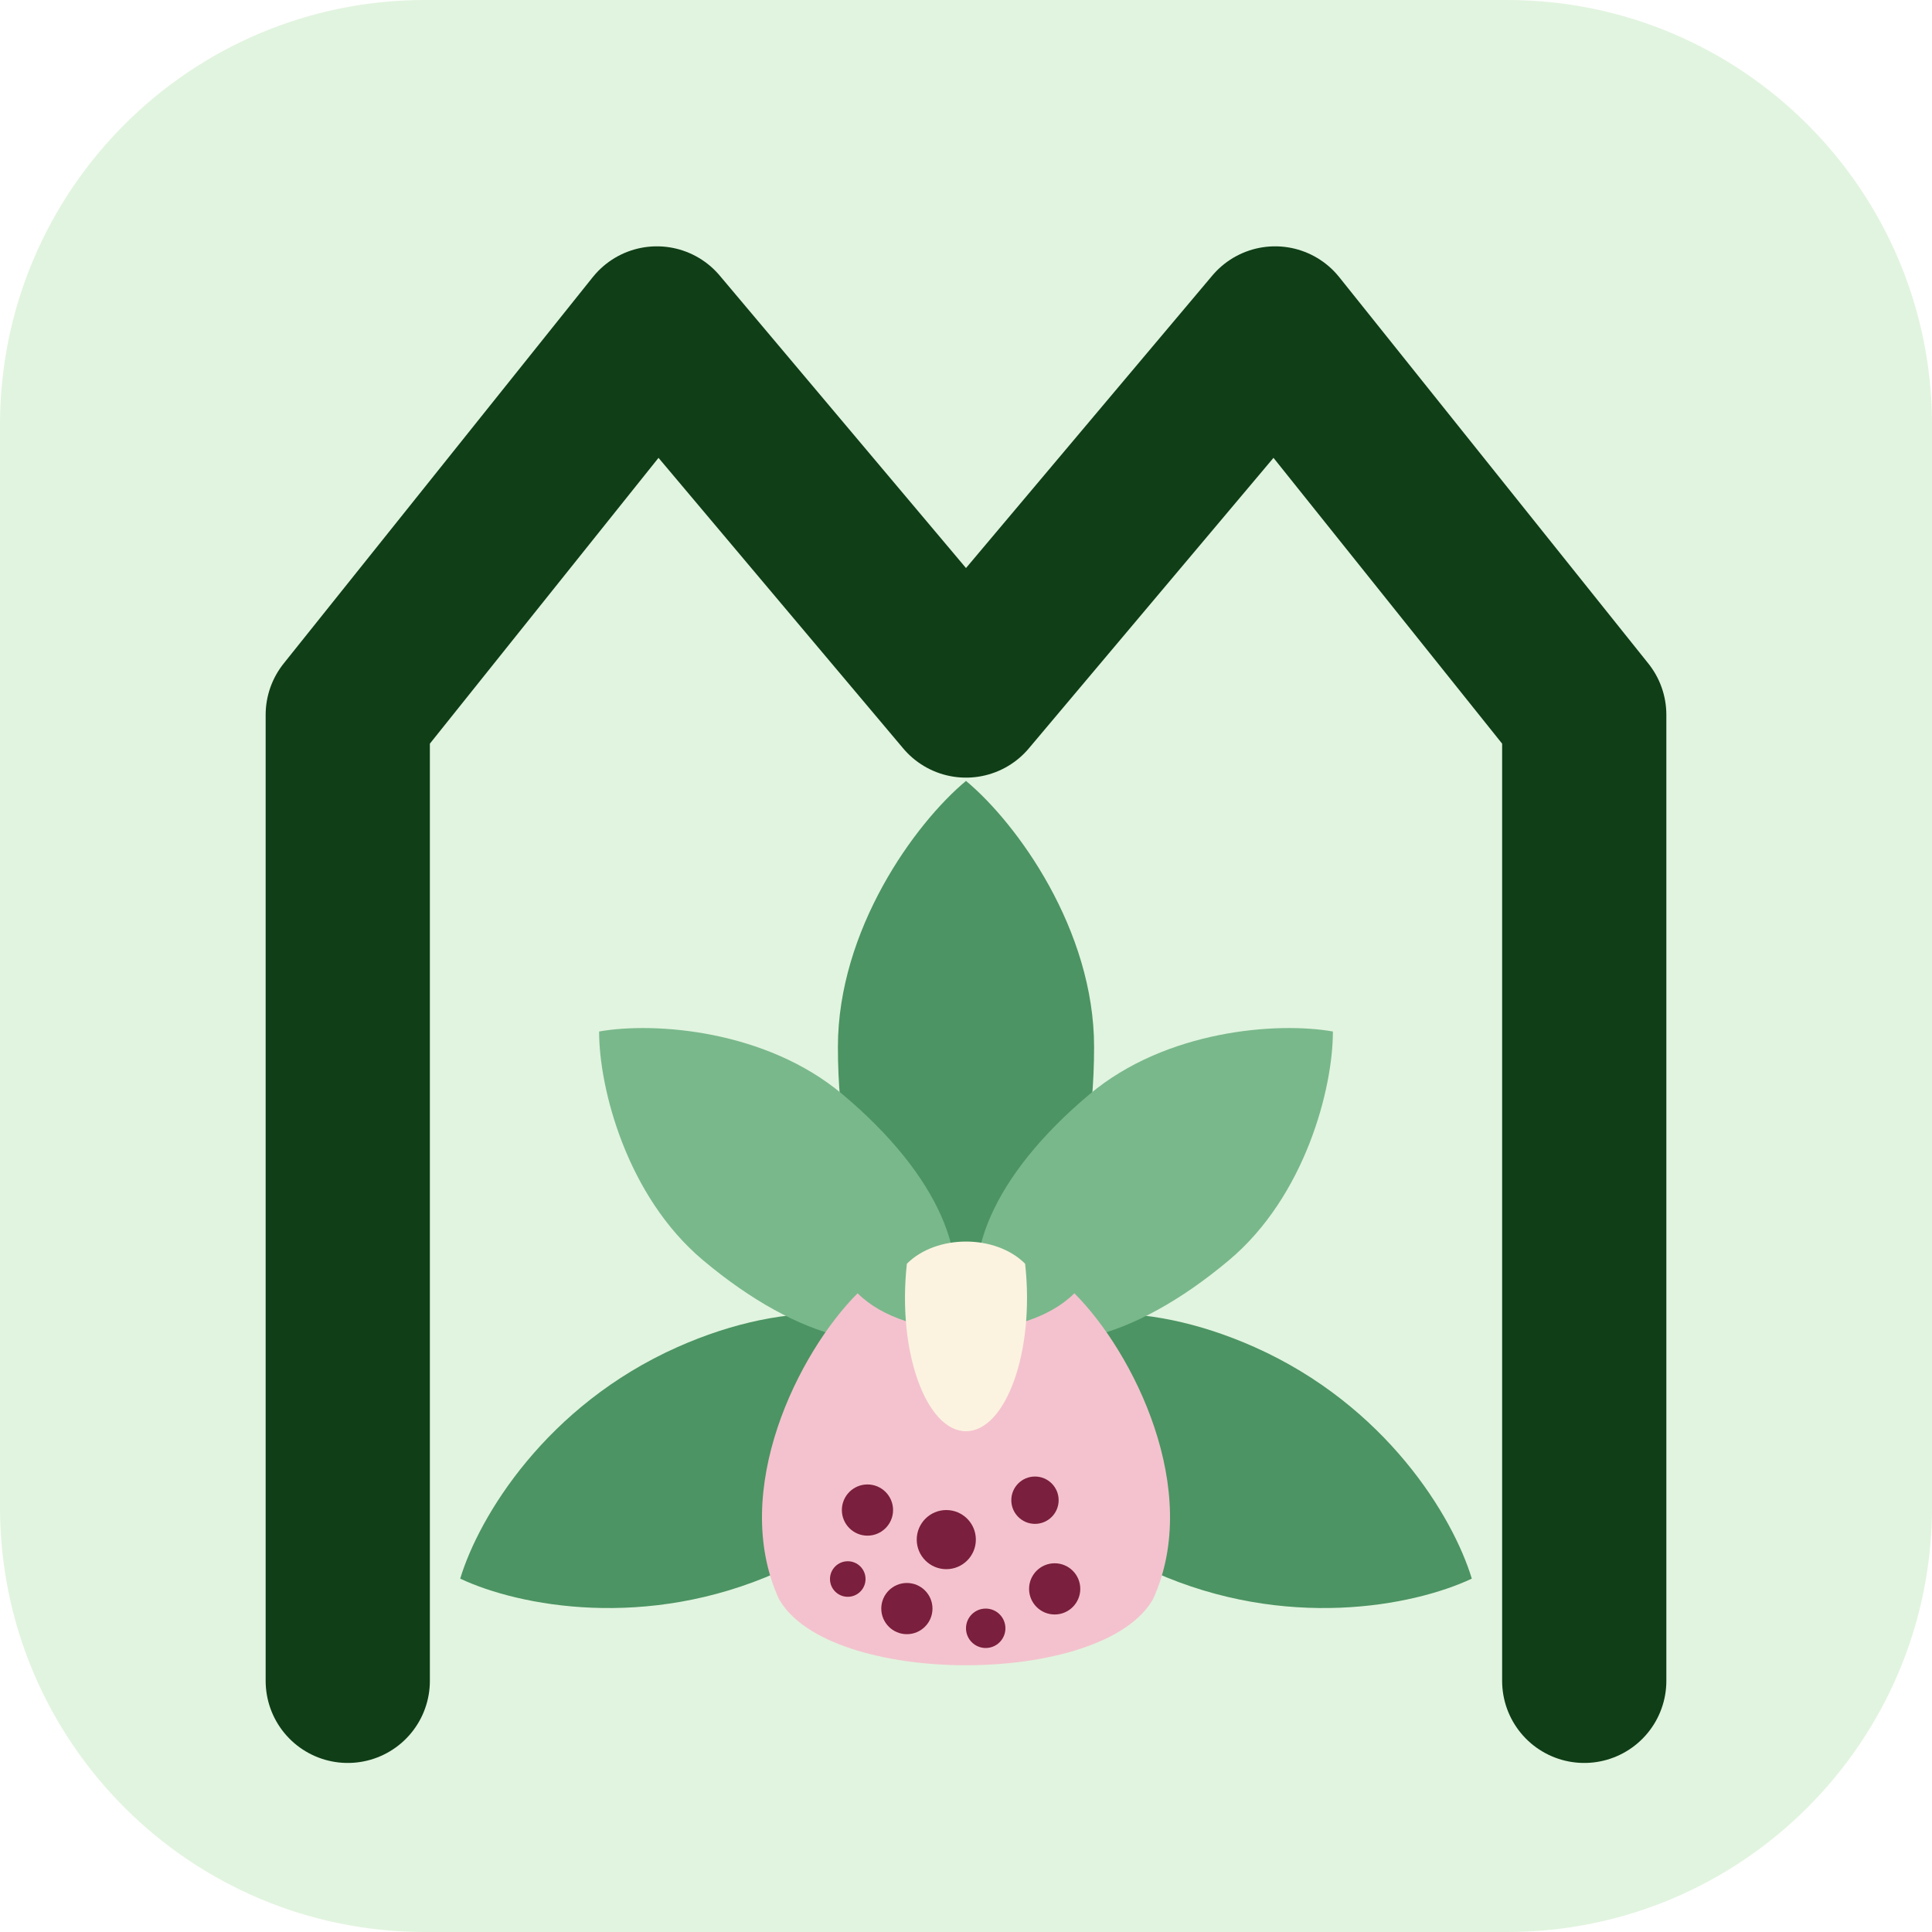
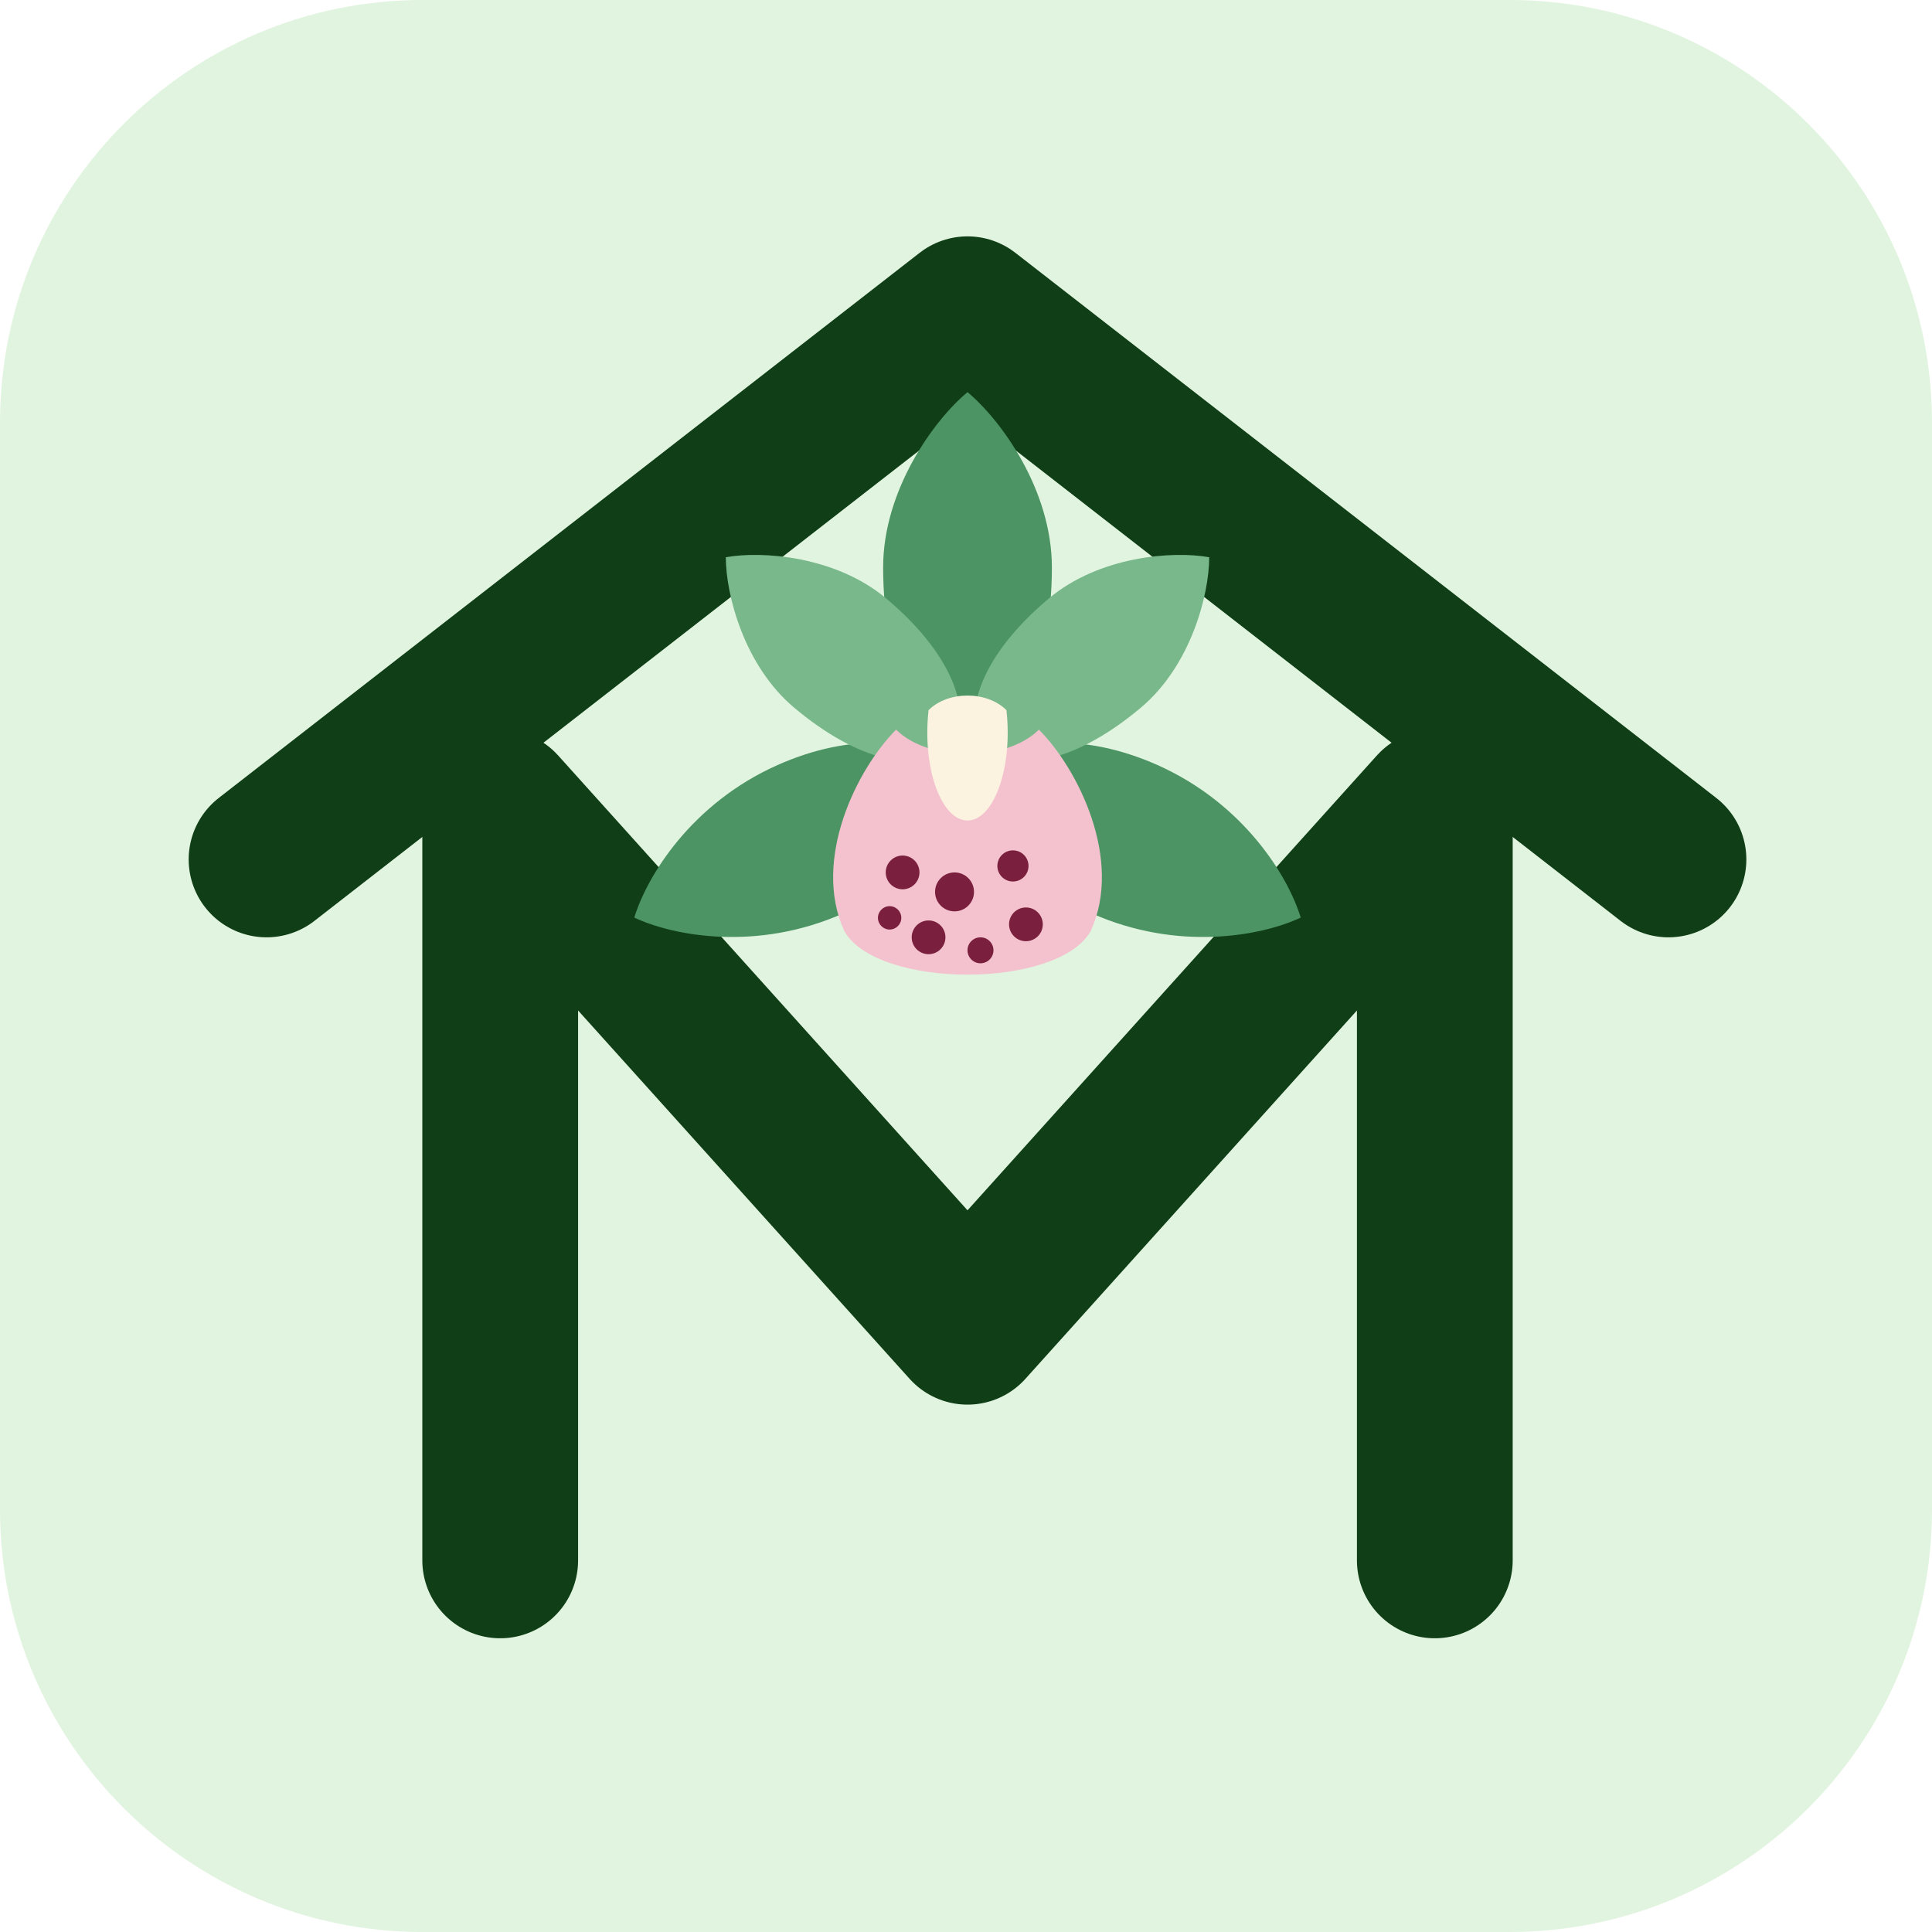
- <svg xmlns="http://www.w3.org/2000/svg" viewBox="0 0 200 200" width="200" height="200" role="img" aria-label="Marquez Family Home Care">
-   <rect width="200" height="200" rx="44" fill="#e1f4df" />
-   <path d="M36 174 V74 L68 34 L100 72 L132 34 L164 74 V174" fill="none" stroke="#0f3e17" stroke-width="17" stroke-linecap="round" stroke-linejoin="round" />
-   <path d="M100 135.92 C107.96 133.72 113.26 123.8 113.26 108.38 C113.26 96.26 105.3 85.25 100 80.84 C94.7 85.25 86.74 96.26 86.74 108.38 C86.74 123.8 92.04 133.72 100 135.92Z" fill="#4c9463" />
-   <path d="M97.96 141.02 C92.84 134.93 81.7 134.3 70.13 139.45 C56.55 145.5 49.59 156.97 47.64 163.42 C53.74 166.29 66.92 168.8 80.5 162.75 C92.08 157.6 99.06 148.9 97.96 141.02Z" fill="#4c9463" />
-   <path d="M102.04 141.02 C100.94 148.9 107.92 157.6 119.5 162.75 C133.08 168.8 146.26 166.29 152.36 163.42 C150.41 156.97 143.45 145.5 129.87 139.45 C118.3 134.3 107.16 134.93 102.04 141.02Z" fill="#4c9463" />
-   <path d="M97.96 136.94 C100.85 130.58 97.26 121.71 87.2 113.27 C79.29 106.63 67.78 105.76 62.02 106.78 C62.01 112.63 64.87 123.82 72.78 130.46 C82.84 138.9 92.2 140.89 97.96 136.94Z" fill="#79b88b" />
-   <path d="M102.04 136.94 C107.8 140.89 117.16 138.9 127.22 130.46 C135.13 123.82 137.99 112.63 137.98 106.78 C132.22 105.76 120.71 106.63 112.8 113.27 C102.74 121.71 99.15 130.58 102.04 136.94Z" fill="#79b88b" />
-   <path d="M88.78 133.88 C82.66 140 75.52 154.28 80.62 165.5 C85.72 174.68 114.28 174.68 119.38 165.5 C124.48 154.28 117.34 140 111.22 133.88 C106.12 138.98 93.88 138.98 88.78 133.88Z" fill="#f4c2ce" />
-   <circle cx="89.8" cy="156.32" r="2.65" fill="#7a1f3d" />
-   <circle cx="97.96" cy="159.38" r="3.06" fill="#7a1f3d" />
-   <circle cx="107.14" cy="155.3" r="2.45" fill="#7a1f3d" />
-   <circle cx="109.18" cy="164.48" r="2.65" fill="#7a1f3d" />
-   <circle cx="93.88" cy="166.52" r="2.65" fill="#7a1f3d" />
-   <circle cx="102.04" cy="168.56" r="2.04" fill="#7a1f3d" />
-   <circle cx="87.76" cy="163.46" r="1.84" fill="#7a1f3d" />
-   <path d="M93.88 130.82 C92.86 140 95.92 148.16 100 148.16 C104.08 148.16 107.14 140 106.12 130.82 C103.06 127.76 96.94 127.76 93.88 130.82Z" fill="#fbf3e0" />
+ <svg xmlns="http://www.w3.org/2000/svg" viewBox="0 0 128 128" width="128" height="128" role="img" aria-label="Marquez Family Home Care">
+   <rect width="128" height="128" rx="28" fill="#e1f4df" />
+   <g transform="translate(12.5 10.5) scale(0.86)">
+     <path d="M6 54 L60 12 L114 54" fill="none" stroke="#0f3e17" stroke-width="12" stroke-linecap="round" stroke-linejoin="round" />
+     <path d="M24 108 V50 L60 90 L96 50 V108" fill="none" stroke="#0f3e17" stroke-width="12" stroke-linecap="round" stroke-linejoin="round" />
+     <path d="M60 45 C63.9 43.92 66.5 39.06 66.5 31.5 C66.5 25.56 62.6 20.16 60 18 C57.4 20.16 53.5 25.56 53.5 31.5 C53.5 39.06 56.1 43.92 60 45Z" fill="#4c9463" />
+     <path d="M59 47.5 C56.49 44.51 51.03 44.21 45.36 46.73 C38.7 49.7 35.29 55.32 34.33 58.48 C37.32 59.89 43.78 61.12 50.44 58.15 C56.12 55.63 59.54 51.37 59 47.5Z" fill="#4c9463" />
+     <path d="M61 47.5 C60.46 51.37 63.88 55.63 69.56 58.15 C76.22 61.12 82.68 59.89 85.67 58.48 C84.71 55.32 81.3 49.7 74.64 46.73 C68.97 44.21 63.51 44.51 61 47.5Z" fill="#4c9463" />
+     <path d="M59 45.5 C60.42 42.38 58.66 38.03 53.73 33.89 C49.85 30.64 44.2 30.21 41.38 30.72 C41.38 33.58 42.78 39.07 46.66 42.32 C51.59 46.46 56.17 47.44 59 45.5Z" fill="#79b88b" />
+     <path d="M61 45.5 C63.83 47.44 68.41 46.46 73.34 42.32 C77.22 39.07 78.62 33.58 78.62 30.72 C75.8 30.21 70.15 30.64 66.27 33.89 C61.34 38.03 59.58 42.38 61 45.5Z" fill="#79b88b" />
+     <path d="M54.5 44 C51.5 47 48 54 50.5 59.5 C53 64 67 64 69.5 59.5 C72 54 68.5 47 65.5 44 C63 46.5 57 46.5 54.5 44Z" fill="#f4c2ce" />
+     <circle cx="55" cy="55" r="1.3" fill="#7a1f3d" />
+     <circle cx="59" cy="56.5" r="1.5" fill="#7a1f3d" />
+     <circle cx="63.5" cy="54.5" r="1.2" fill="#7a1f3d" />
+     <circle cx="64.5" cy="59" r="1.3" fill="#7a1f3d" />
+     <circle cx="57" cy="60" r="1.3" fill="#7a1f3d" />
+     <circle cx="61" cy="61" r="1" fill="#7a1f3d" />
+     <circle cx="54" cy="58.5" r="0.9" fill="#7a1f3d" />
+     <path d="M57 42.5 C56.5 47 58 51 60 51 C62 51 63.5 47 63 42.5 C61.5 41 58.5 41 57 42.5Z" fill="#fbf3e0" />
+   </g>
</svg>
